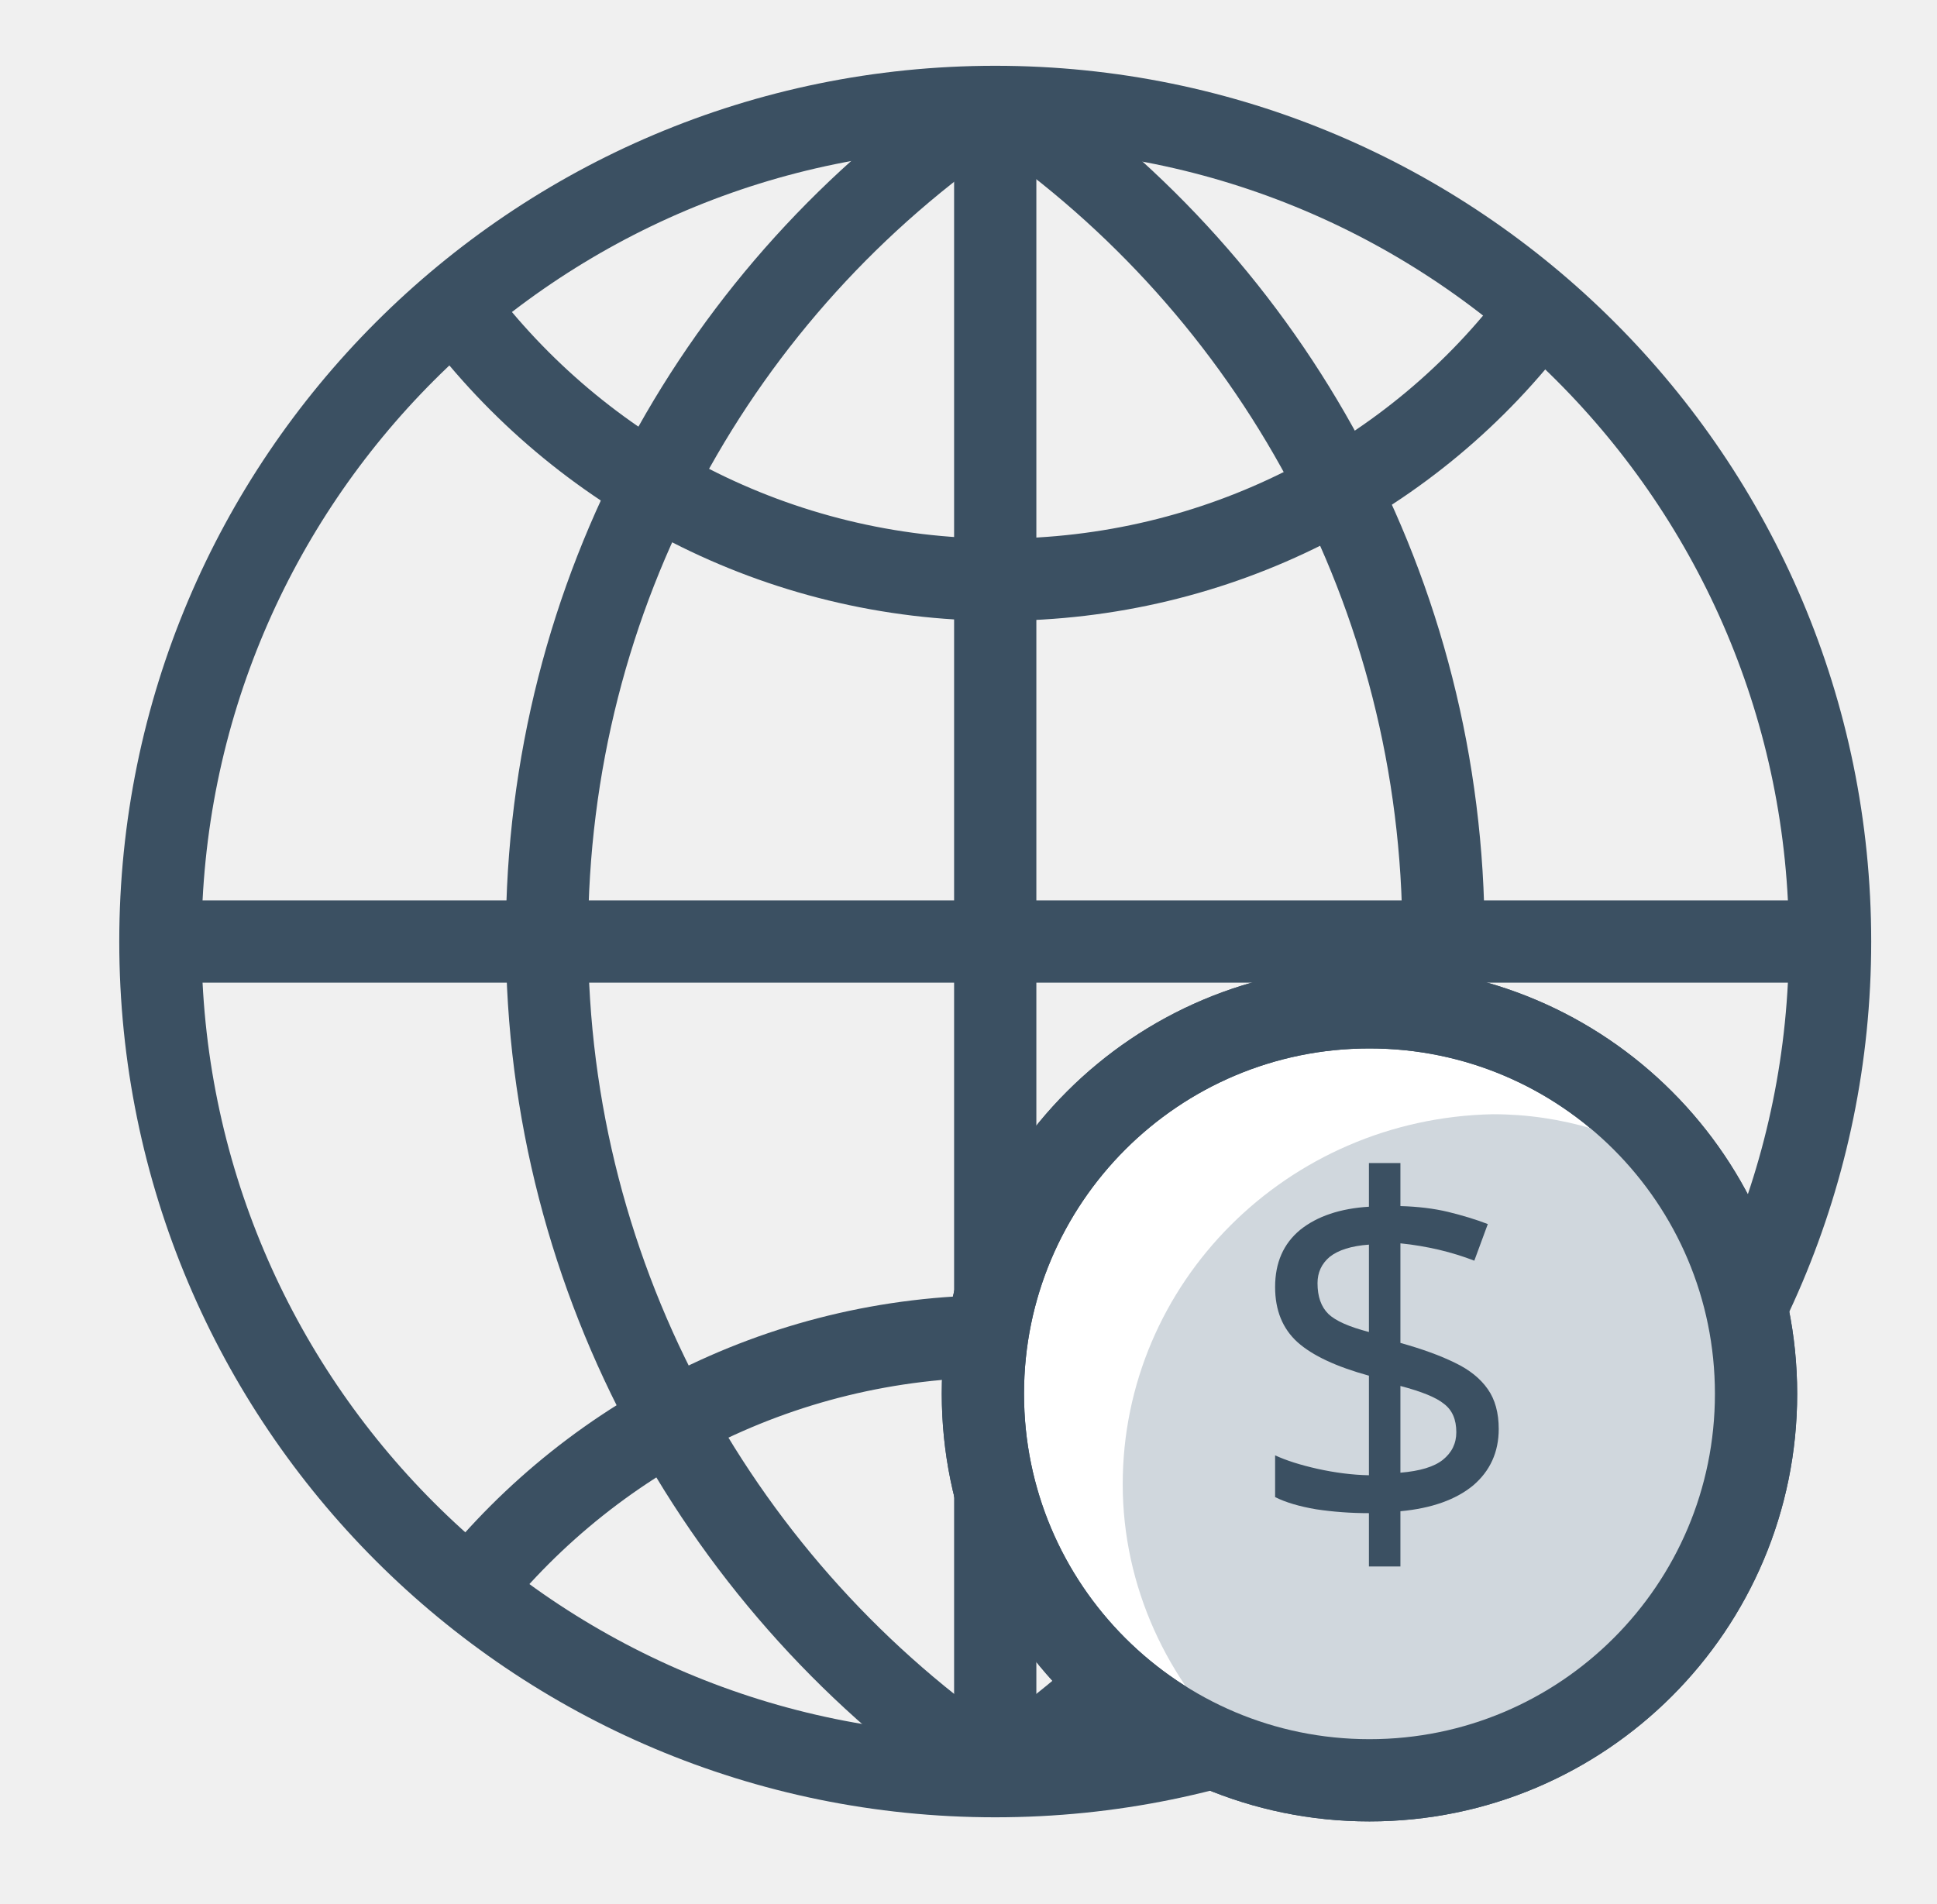
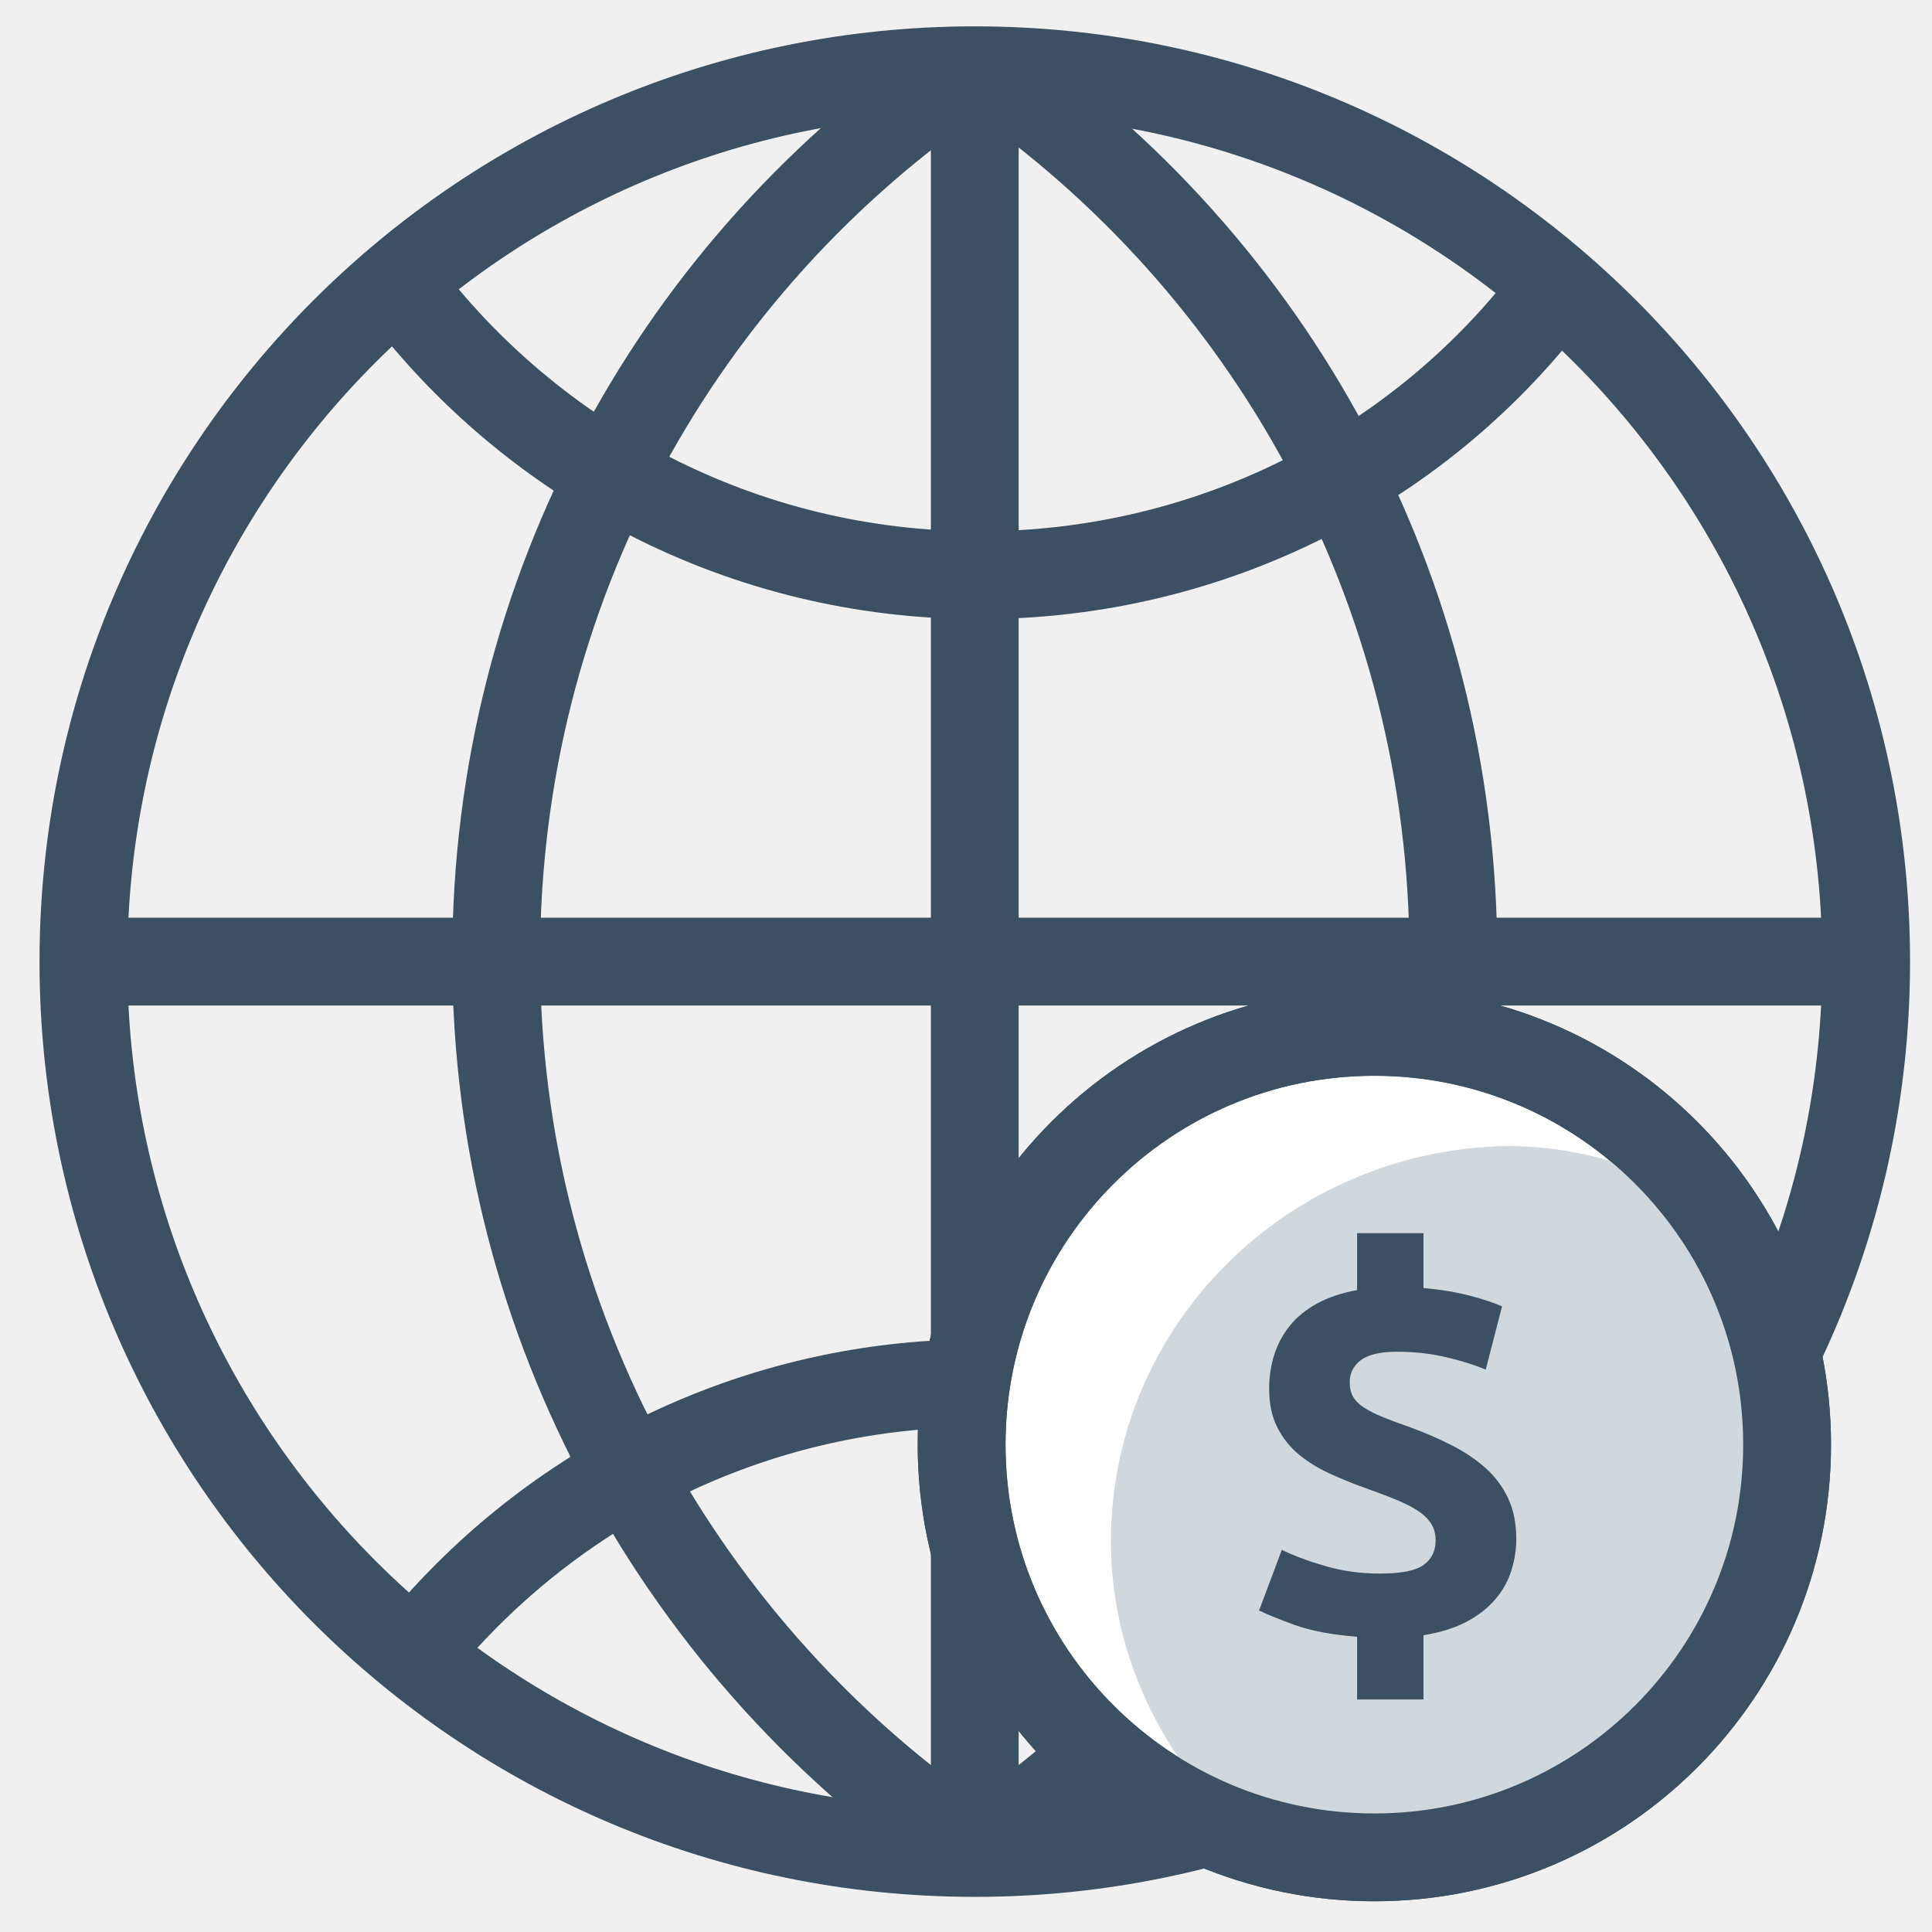
- <svg xmlns="http://www.w3.org/2000/svg" version="1.1" id="Layer_1" x="0px" y="0px" viewBox="0 0 47.1 46.3" enable-background="new 0 0 47.1 46.3" xml:space="preserve">
-   <g>
-     <circle fill="none" stroke="#3B5062" stroke-width="2" stroke-miterlimit="10" cx="24.2" cy="22.9" r="20.3" />
-     <line fill="none" stroke="#3B5062" stroke-width="2" stroke-miterlimit="10" x1="3.9" y1="22.9" x2="44.5" y2="22.9" />
-     <line fill="none" stroke="#3B5062" stroke-width="2" stroke-miterlimit="10" x1="24.2" y1="2.6" x2="24.2" y2="43.3" />
-     <g>
-       <path fill="none" stroke="#3B5062" stroke-width="2" stroke-miterlimit="10" d="M24.1,43.1c-6.5-4.4-10.8-11.9-10.8-20.3    C13.3,14.4,17.5,7,24,2.6" />
-       <path fill="none" stroke="#3B5062" stroke-width="2" stroke-miterlimit="10" d="M24.3,43.1c6.5-4.4,10.8-11.9,10.8-20.3    c0-8.4-4.2-15.8-10.6-20.2" />
+ <svg xmlns="http://www.w3.org/2000/svg" width="44px" height="44px" viewBox="0 0 44 44" version="1.1">
+   <defs />
+   <g id="Page-1" stroke="none" stroke-width="1" fill="none" fill-rule="evenodd">
+     <g id="icon-globe" transform="translate(1, 1)">
+       <g id="Group">
+         <circle id="Oval" stroke="#3B5062" stroke-width="2" cx="21.2" cy="20.9" r="20.3" />
+         <path d="M0.9,20.9 L41.5,20.9" id="Shape" stroke="#3B5062" stroke-width="2" />
+         <path d="M21.2,0.6 L21.2,41.3" id="Shape" stroke="#3B5062" stroke-width="2" />
+         <g transform="translate(10, 0)" id="Shape" stroke="#3B5062" stroke-width="2">
+           <path d="M11.1,41.1 C4.6,36.7 0.3,29.2 0.3,20.8 C0.3,12.4 4.5,5 11,0.6" />
+           <path d="M11.3,41.1 C17.8,36.7 22.1,29.2 22.1,20.8 C22.1,12.4 17.9,5 11.5,0.6" />
+         </g>
+         <path d="M34.4,5.6 C31.4,9.6 26.6,12.1 21.3,12.1 C15.9,12.1 11.1,9.5 8.1,5.5" id="Shape" stroke="#3B5062" stroke-width="2" />
+         <path d="M34.4,37 C31.4,33 26.6,30.5 21.3,30.5 C15.9,30.5 11.1,33.1 8.1,37.1" id="Shape" stroke="#3B5062" stroke-width="2" />
+         <g transform="translate(20, 22)">
+           <circle id="Oval" stroke="#3B5062" stroke-width="2" fill="#FFFFFF" cx="10.3" cy="9.9" r="9.4" />
+           <path d="M4.3,12.1 C4.3,14.6 5.4,16.9 7.1,18.5 C8,18.8 9,18.9 10,18.9 C15.2,18.9 19.4,14.7 19.4,9.5 C19.4,7.6 18.8,5.9 17.9,4.4 C16.5,3.6 15,3.1 13.3,3.1 C8.3,3.2 4.3,7.2 4.3,12.1 L4.3,12.1 Z" id="Shape" fill="#D0D7DD" />
+           <circle id="Oval" stroke="#3B5062" stroke-width="2" cx="10.3" cy="9.9" r="9.4" />
+         </g>
+         <path d="M29.907,36.277 C29.323,36.229 28.85,36.139 28.485,36.007 C28.121,35.875 27.852,35.765 27.675,35.677 L28.192,34.297 C28.472,34.433 28.805,34.557 29.194,34.669 C29.582,34.781 29.991,34.837 30.424,34.837 C30.912,34.837 31.245,34.771 31.425,34.639 C31.606,34.507 31.695,34.321 31.695,34.081 C31.695,33.929 31.66,33.799 31.587,33.691 C31.515,33.583 31.412,33.485 31.276,33.397 C31.139,33.309 30.968,33.223 30.759,33.139 C30.551,33.055 30.312,32.965 30.04,32.869 C29.775,32.773 29.518,32.667 29.265,32.551 C29.013,32.435 28.786,32.293 28.581,32.125 C28.377,31.957 28.214,31.751 28.09,31.507 C27.965,31.263 27.904,30.969 27.904,30.625 C27.904,30.361 27.941,30.107 28.017,29.863 C28.094,29.619 28.211,29.397 28.372,29.197 C28.532,28.997 28.739,28.827 28.995,28.687 C29.252,28.547 29.555,28.445 29.907,28.381 L29.907,27.085 L31.419,27.085 L31.419,28.333 C31.836,28.373 32.193,28.433 32.493,28.513 C32.794,28.593 33.031,28.673 33.208,28.753 L32.836,30.193 C32.571,30.081 32.266,29.985 31.918,29.905 C31.569,29.825 31.204,29.785 30.82,29.785 C30.435,29.785 30.16,29.849 29.991,29.977 C29.823,30.105 29.739,30.273 29.739,30.481 C29.739,30.609 29.765,30.719 29.817,30.811 C29.87,30.903 29.951,30.985 30.064,31.057 C30.176,31.129 30.313,31.199 30.477,31.267 C30.642,31.335 30.839,31.409 31.072,31.489 C31.424,31.617 31.749,31.757 32.05,31.909 C32.35,32.061 32.609,32.235 32.83,32.431 C33.05,32.627 33.221,32.857 33.346,33.121 C33.47,33.385 33.532,33.693 33.532,34.045 C33.532,34.285 33.496,34.523 33.423,34.759 C33.351,34.995 33.232,35.213 33.063,35.413 C32.895,35.613 32.678,35.785 32.41,35.929 C32.141,36.073 31.812,36.177 31.419,36.241 L31.419,37.705 L29.907,37.705 L29.907,36.277 Z" id="$" fill="#3B5062" />
+       </g>
    </g>
-     <path fill="none" stroke="#3B5062" stroke-width="2" stroke-miterlimit="10" d="M37.4,7.6c-3,4-7.8,6.5-13.1,6.5   c-5.4,0-10.2-2.6-13.2-6.6" />
-     <path fill="none" stroke="#3B5062" stroke-width="2" stroke-miterlimit="10" d="M37.4,39c-3-4-7.8-6.5-13.1-6.5   c-5.4,0-10.2,2.6-13.2,6.6" />
-     <g>
-       <circle fill="#FFFFFF" stroke="#3B5062" stroke-width="2" stroke-miterlimit="10" cx="33.3" cy="33.9" r="9.4" />
-       <path fill="#D0D7DD" d="M27.3,36.1c0,2.5,1.1,4.8,2.8,6.4c0.9,0.3,1.9,0.4,2.9,0.4c5.2,0,9.4-4.2,9.4-9.4c0-1.9-0.6-3.6-1.5-5.1    c-1.4-0.8-2.9-1.3-4.6-1.3C31.3,27.2,27.3,31.2,27.3,36.1z" />
-       <circle fill="none" stroke="#3B5062" stroke-width="2" stroke-miterlimit="10" cx="33.3" cy="33.9" r="9.4" />
-     </g>
-     <text transform="matrix(1 0 0 1 30.2555 37.3966)" fill="#3B5062" font-family="'MyriadPro-Regular'" font-size="12">$</text>
  </g>
</svg>
